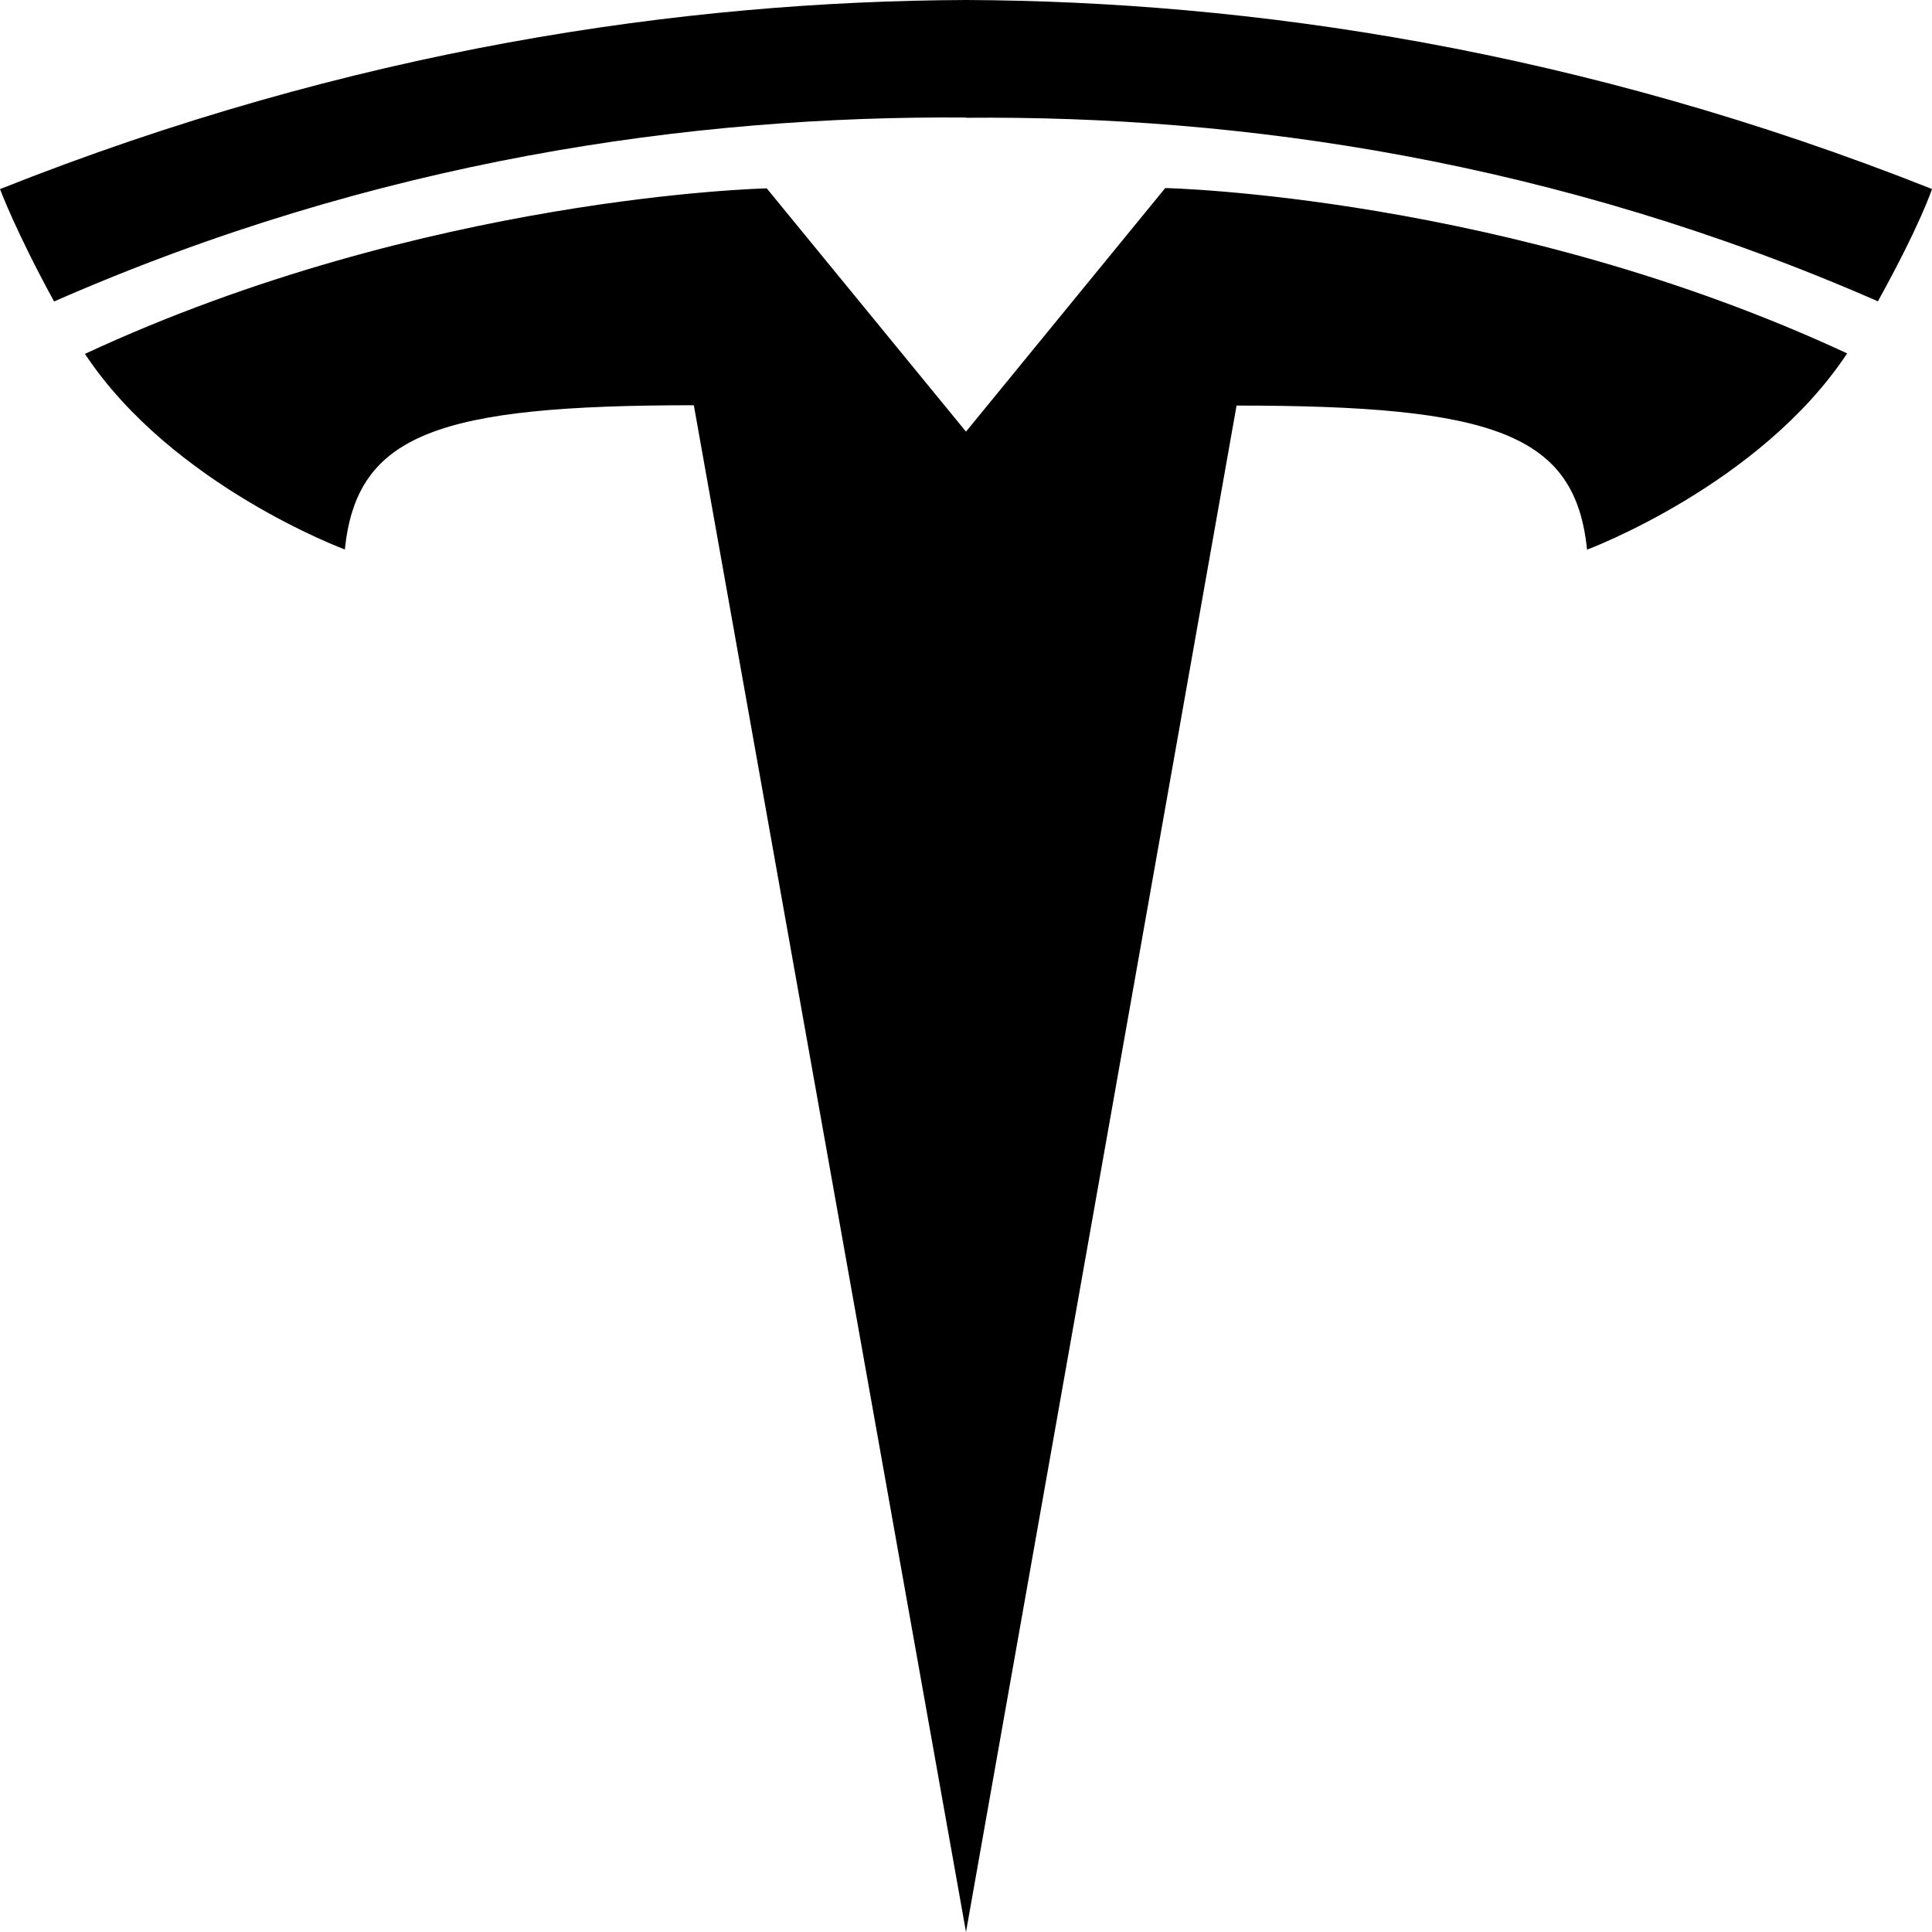
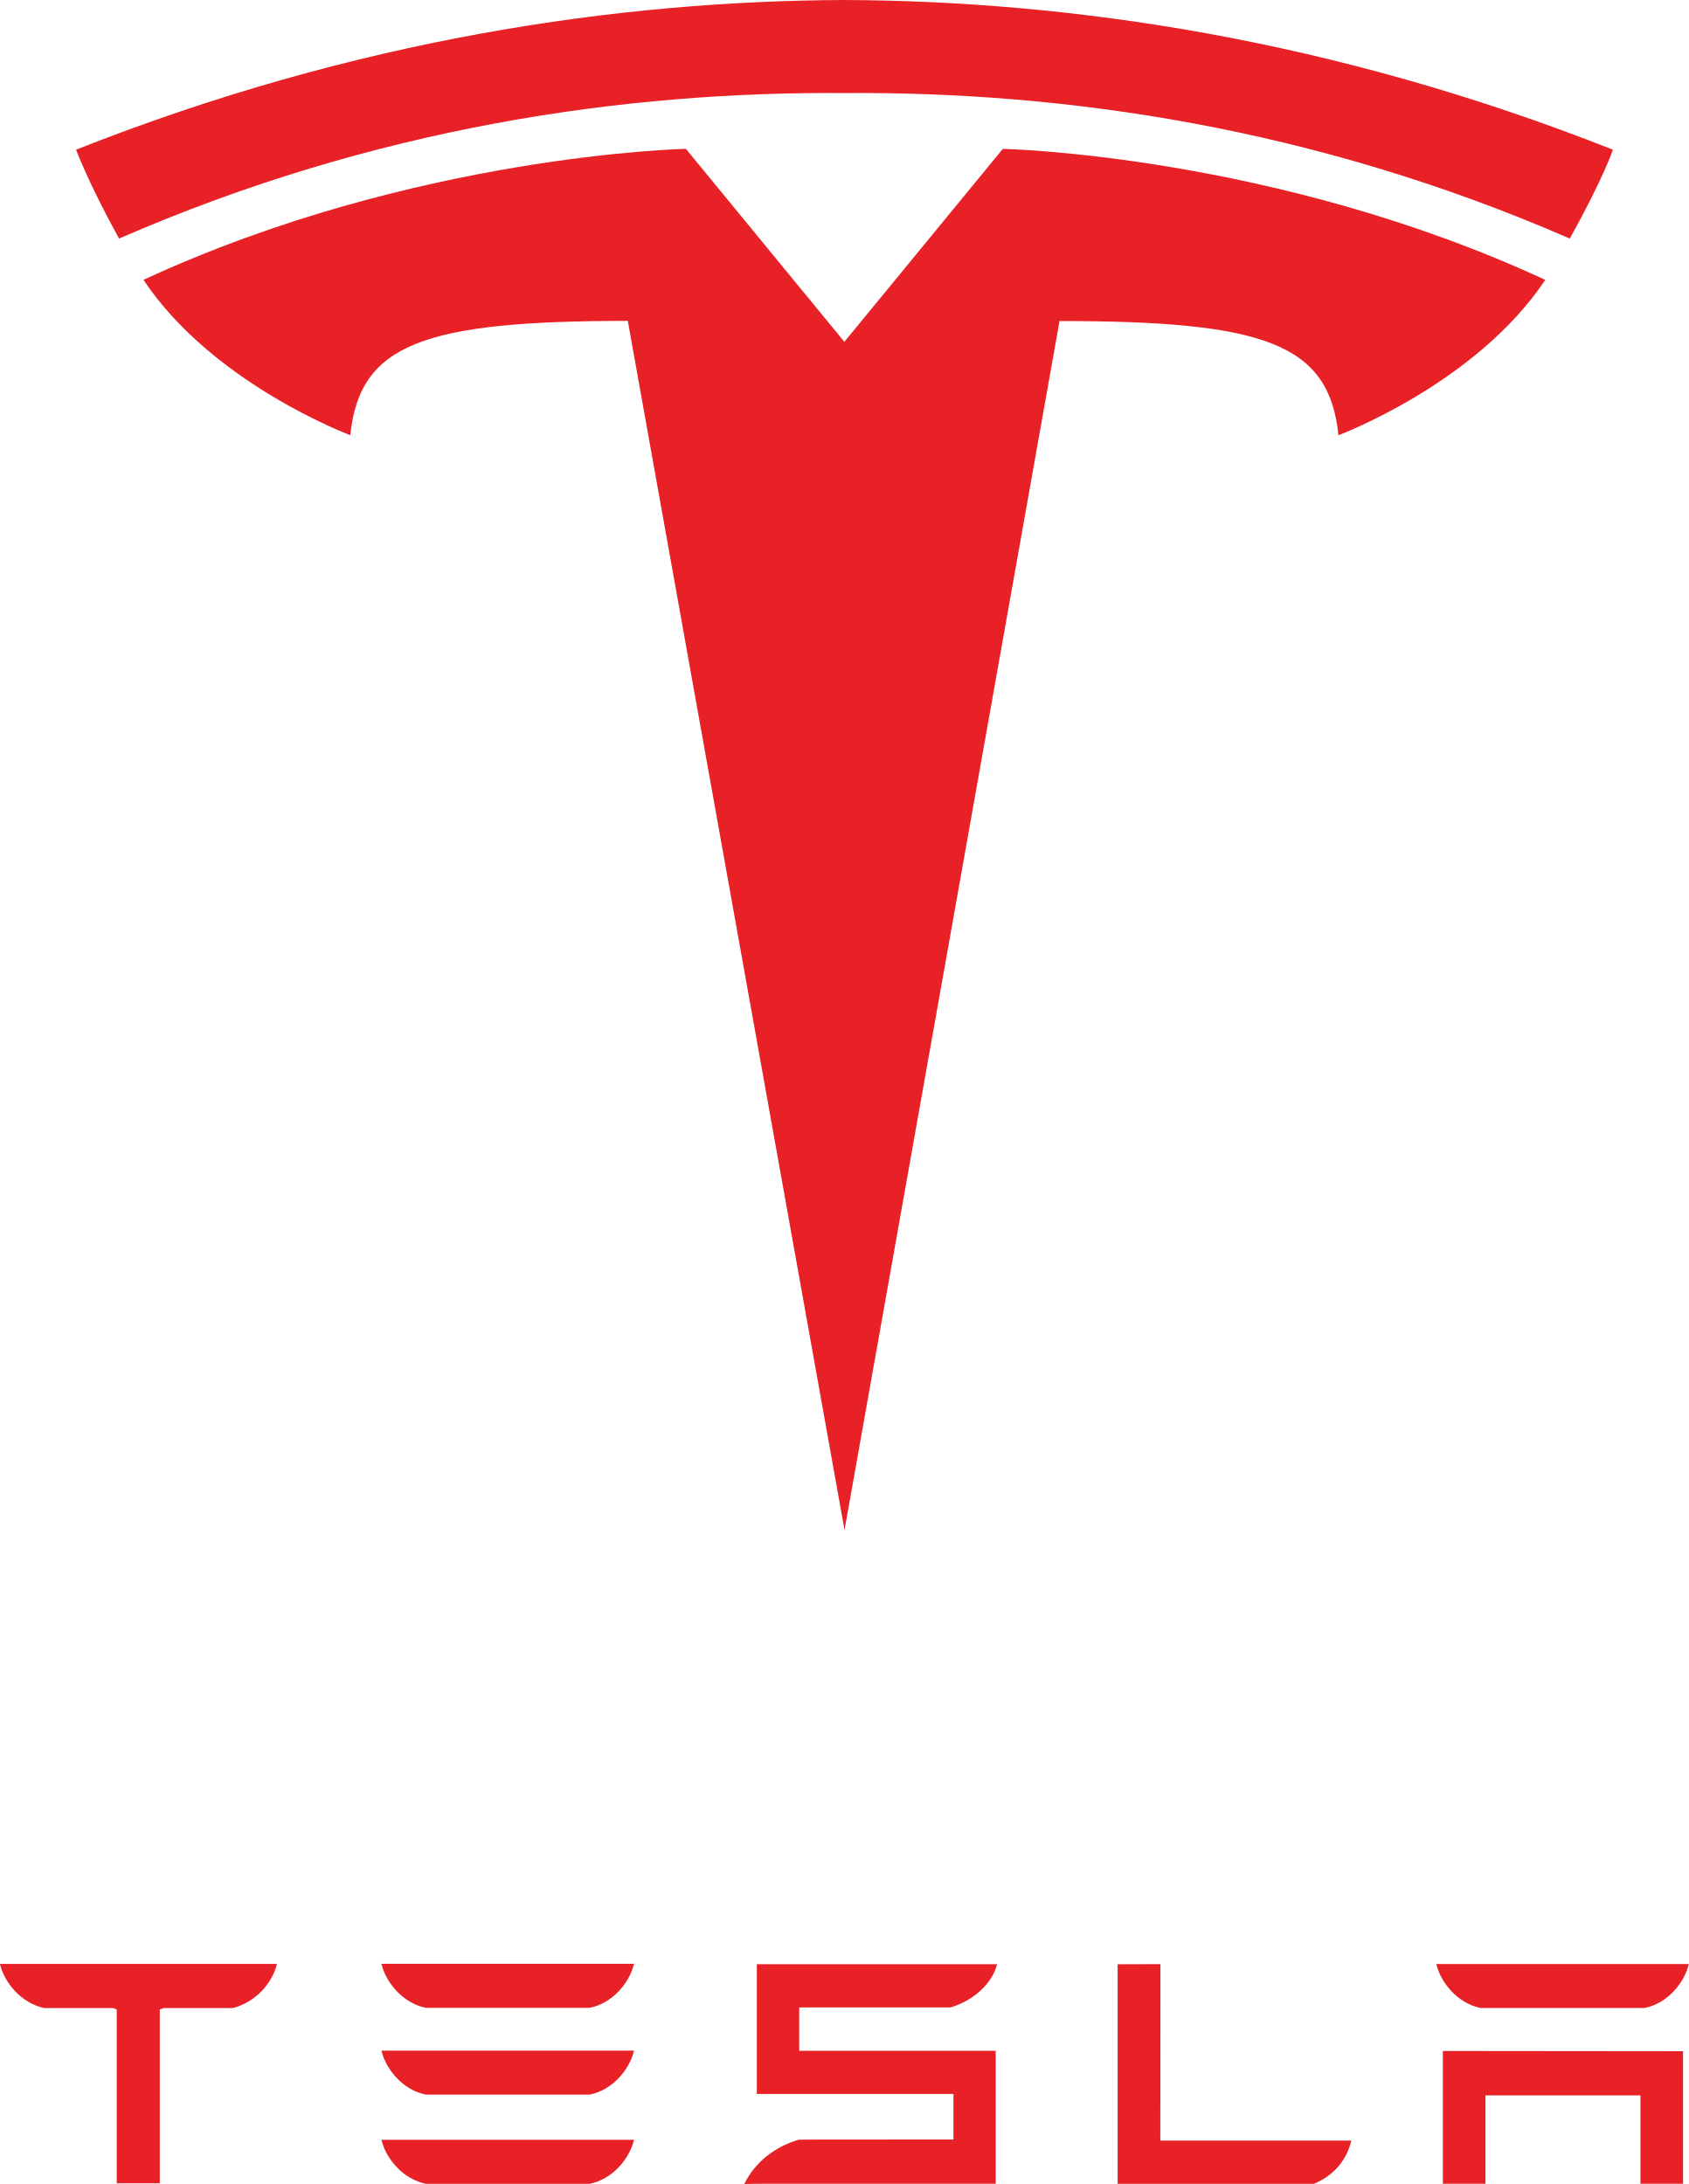
- <svg xmlns="http://www.w3.org/2000/svg" role="img" viewBox="0 0 24 24">
-   <path d="M12 5.362l2.475-3.026s4.245.09 8.471 2.054c-1.082 1.636-3.231 2.438-3.231 2.438-.146-1.439-1.154-1.79-4.354-1.79L12 24 8.619 5.034c-3.18 0-4.188.354-4.335 1.792 0 0-2.146-.795-3.229-2.43C5.28 2.431 9.525 2.34 9.525 2.34L12 5.362l-.004.002H12v-.002zm0-3.899c3.415-.03 7.326.528 11.328 2.28.535-.968.672-1.395.672-1.395C19.625.612 15.528.015 12 0 8.472.015 4.375.61 0 2.349c0 0 .195.525.672 1.396C4.674 1.989 8.585 1.435 12 1.46v.003z" />
+ <svg xmlns="http://www.w3.org/2000/svg" width="278.672" height="360.438" version="1.1" viewBox="0 0 278.672 360.438" xml:space="preserve">
+   <g fill="#e82127">
+     <path transform="translate(-28.524,-64.797)" d="m28.524 388.986c0.812 3.167 3.554 6.404 7.316 7.215h11.37l0.58 0.229v28.691h7.1v-28.691l0.645-0.229h11.38c3.804-0.98 6.487-4.048 7.285-7.215v-0.07h-45.676v0.07" />
+     <path transform="translate(-28.524,-64.797)" d="m98.795 425.202h27.011c3.758-0.747 6.551-4.058 7.334-7.263h-41.679c0.778 3.206 3.612 6.516 7.334 7.263" />
+     <path transform="translate(-28.524,-64.797)" d="m98.795 410.485h27.011c3.758-0.741 6.551-4.053 7.334-7.262h-41.679c0.778 3.21 3.612 6.521 7.334 7.262" />
+     <path transform="translate(-28.524,-64.797)" d="m98.795 396.163h27.011c3.758-0.749 6.551-4.058 7.334-7.265h-41.679c0.778 3.207 3.612 6.516 7.334 7.265" />
+     <path transform="translate(-28.524,-64.797)" d="m160.398 396.094h24.954c3.762-1.093 6.921-3.959 7.691-7.136h-39.64v21.415h32.444v7.515l-25.449 0.02c-3.988 1.112-7.37 3.79-9.057 7.327l2.062-0.038h39.415v-21.944h-32.42v-7.159" />
+     <path transform="translate(-28.524,-64.797)" d="m245.319 425.206c3.543-1.502 5.449-4.1 6.179-7.14h-31.517l0.02-29.118-7.065 0.02v36.238h32.383" />
+     <path transform="translate(-28.524,-64.797)" d="m272.845 396.192h27.02c3.753-0.746 6.544-4.058 7.331-7.262h-41.681c0.779 3.205 3.611 6.516 7.33 7.262" />
+     <path transform="translate(-28.524,-64.797)" d="m266.601 403.28v21.912h7.027v-14.589h25.575v14.589h7.022v-21.874l-39.624-0.038" />
+   </g>
+   <g fill="#e82127">
+     <path transform="translate(-33.796,-64.797)" d="m173.146 317.299 35.476-199.519c33.815 0 44.481 3.708 46.021 18.843 0 0 22.684-8.458 34.125-25.636-44.646-20.688-89.505-21.621-89.505-21.621l-26.176 31.882 0.059-4e-3 -26.176-31.883s-44.86 0.934-89.5 21.622c11.431 17.178 34.124 25.636 34.124 25.636 1.549-15.136 12.202-18.844 45.79-18.868l35.762 199.548" />
+     <path transform="translate(-33.796,-64.797)" d="m173.132 80.157c36.09-0.276 77.399 5.583 119.687 24.014 5.652-10.173 7.105-14.669 7.105-14.669-46.227-18.289-89.518-24.548-126.797-24.705-37.277 0.157-80.566 6.417-126.787 24.705 0 0 2.062 5.538 7.1 14.669 42.28-18.431 83.596-24.29 119.687-24.014h5e-3" />
+   </g>
</svg>
